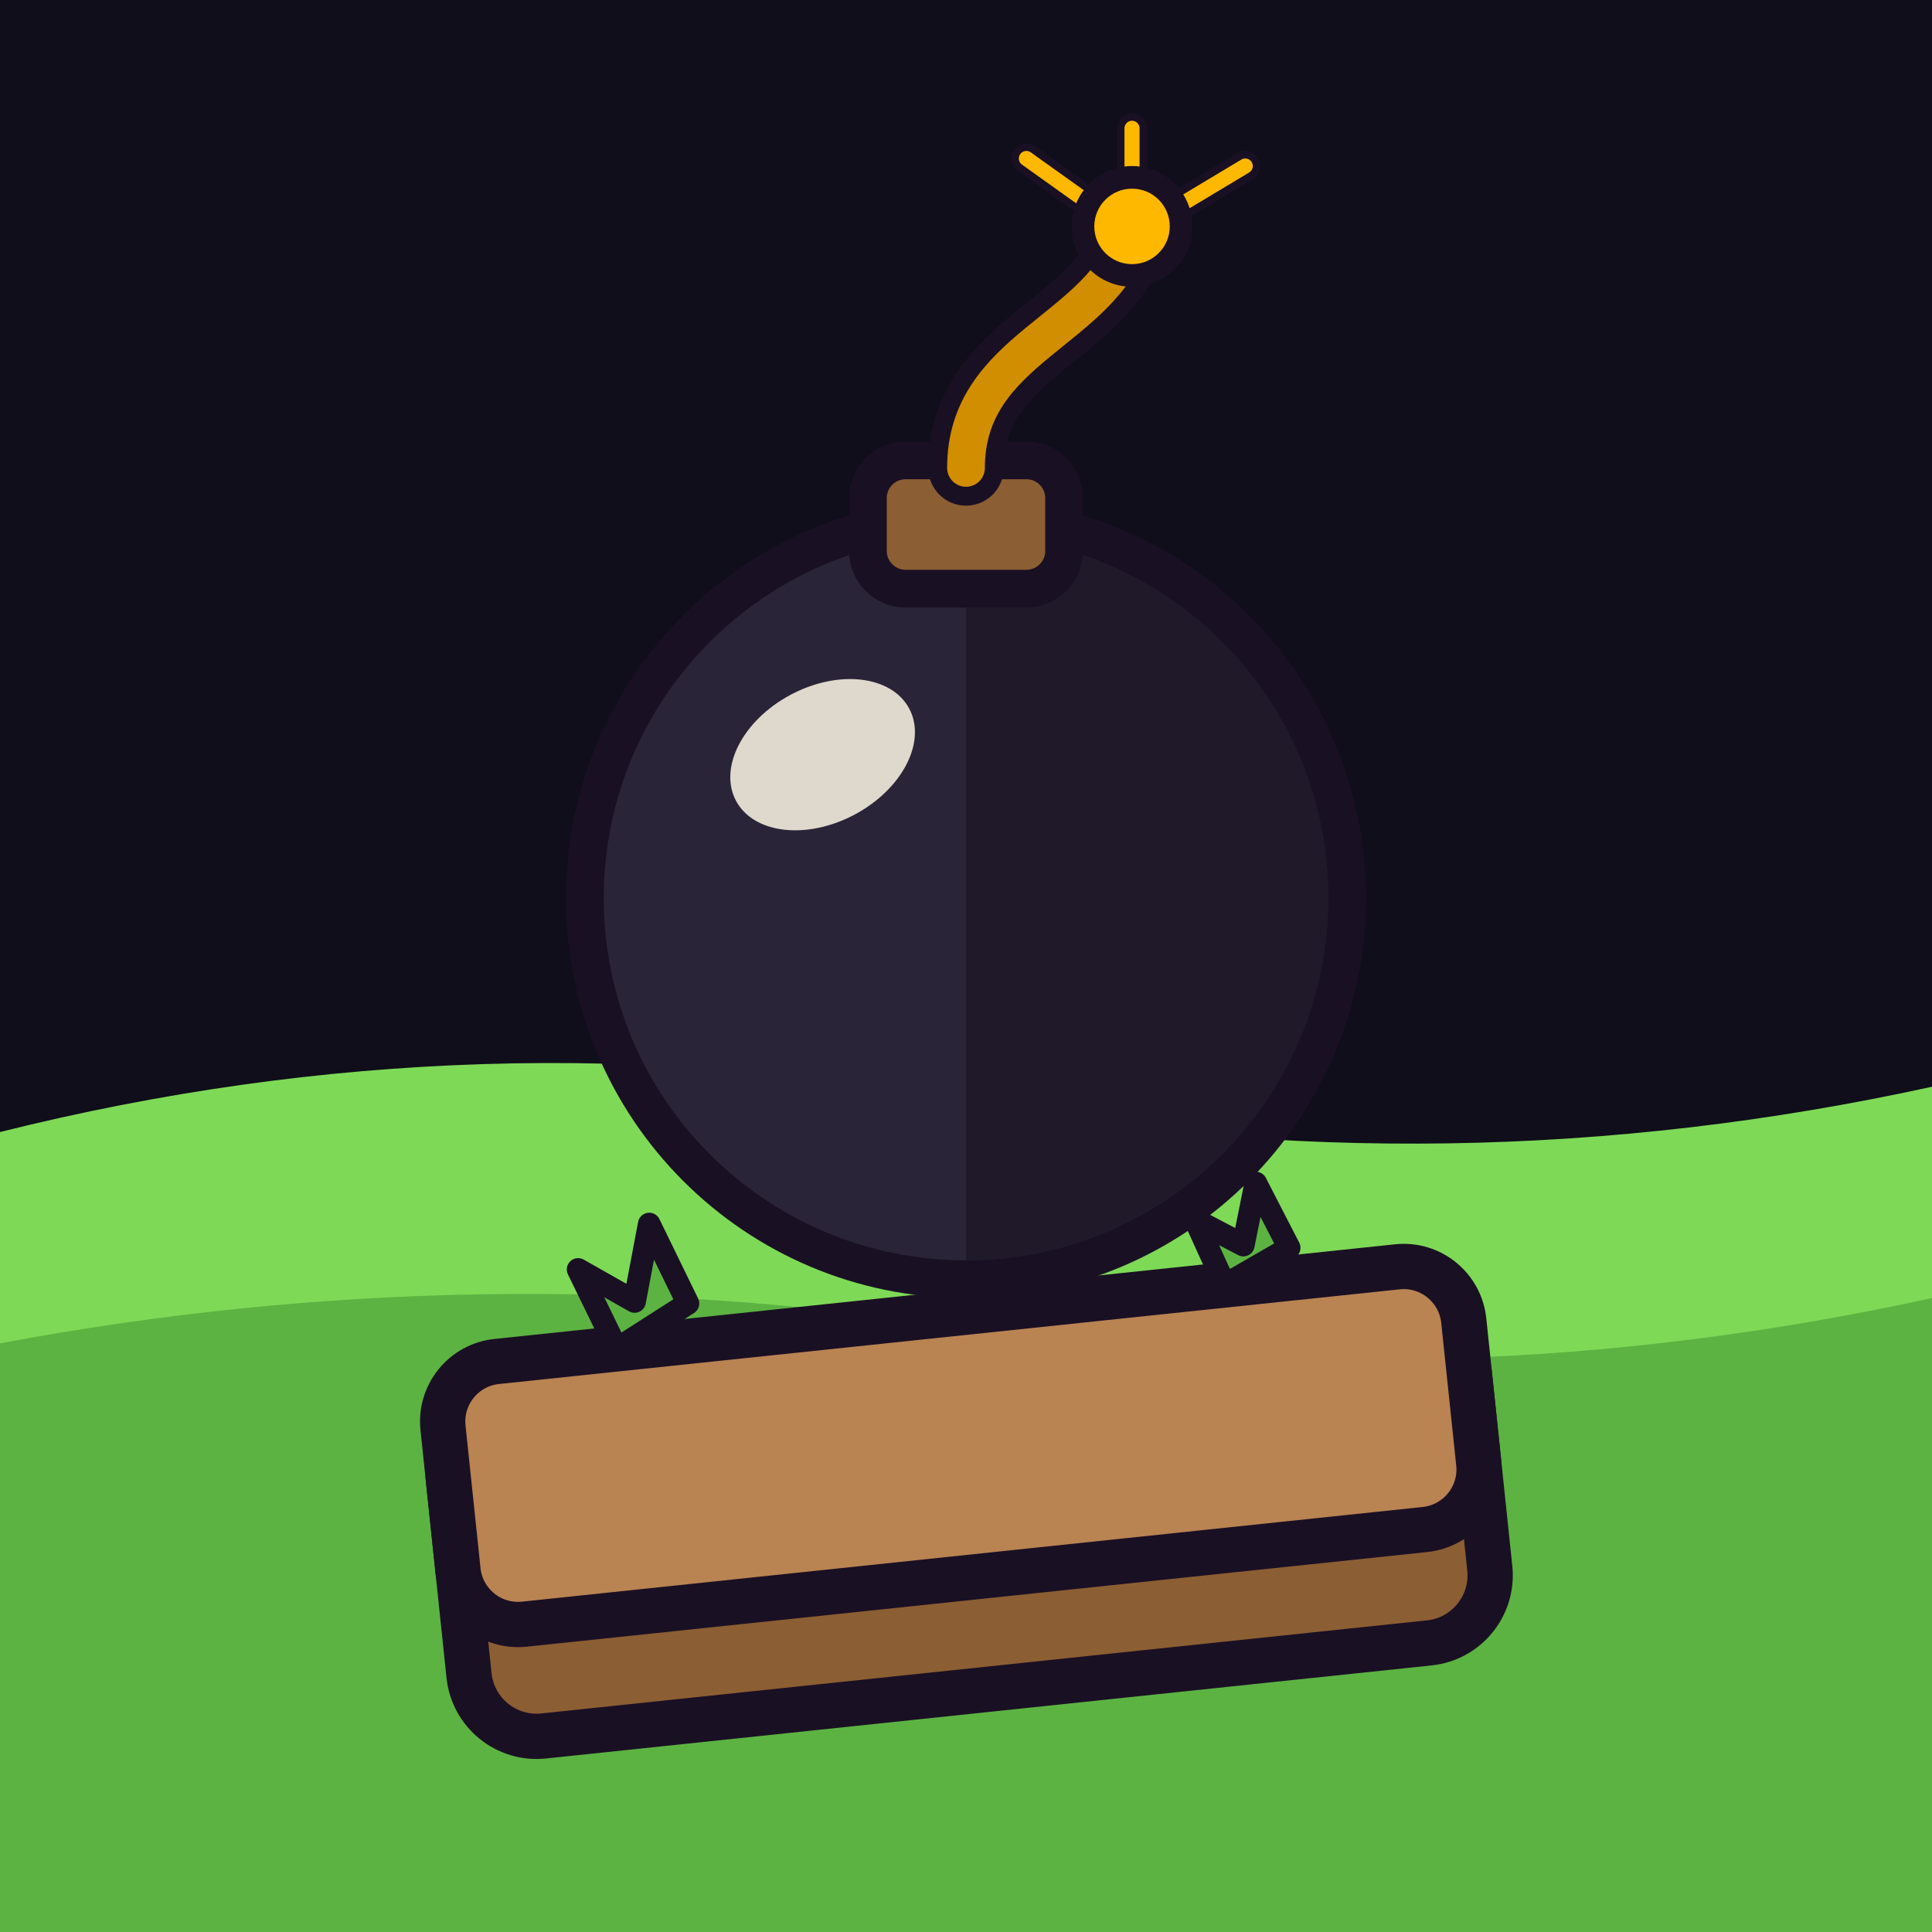
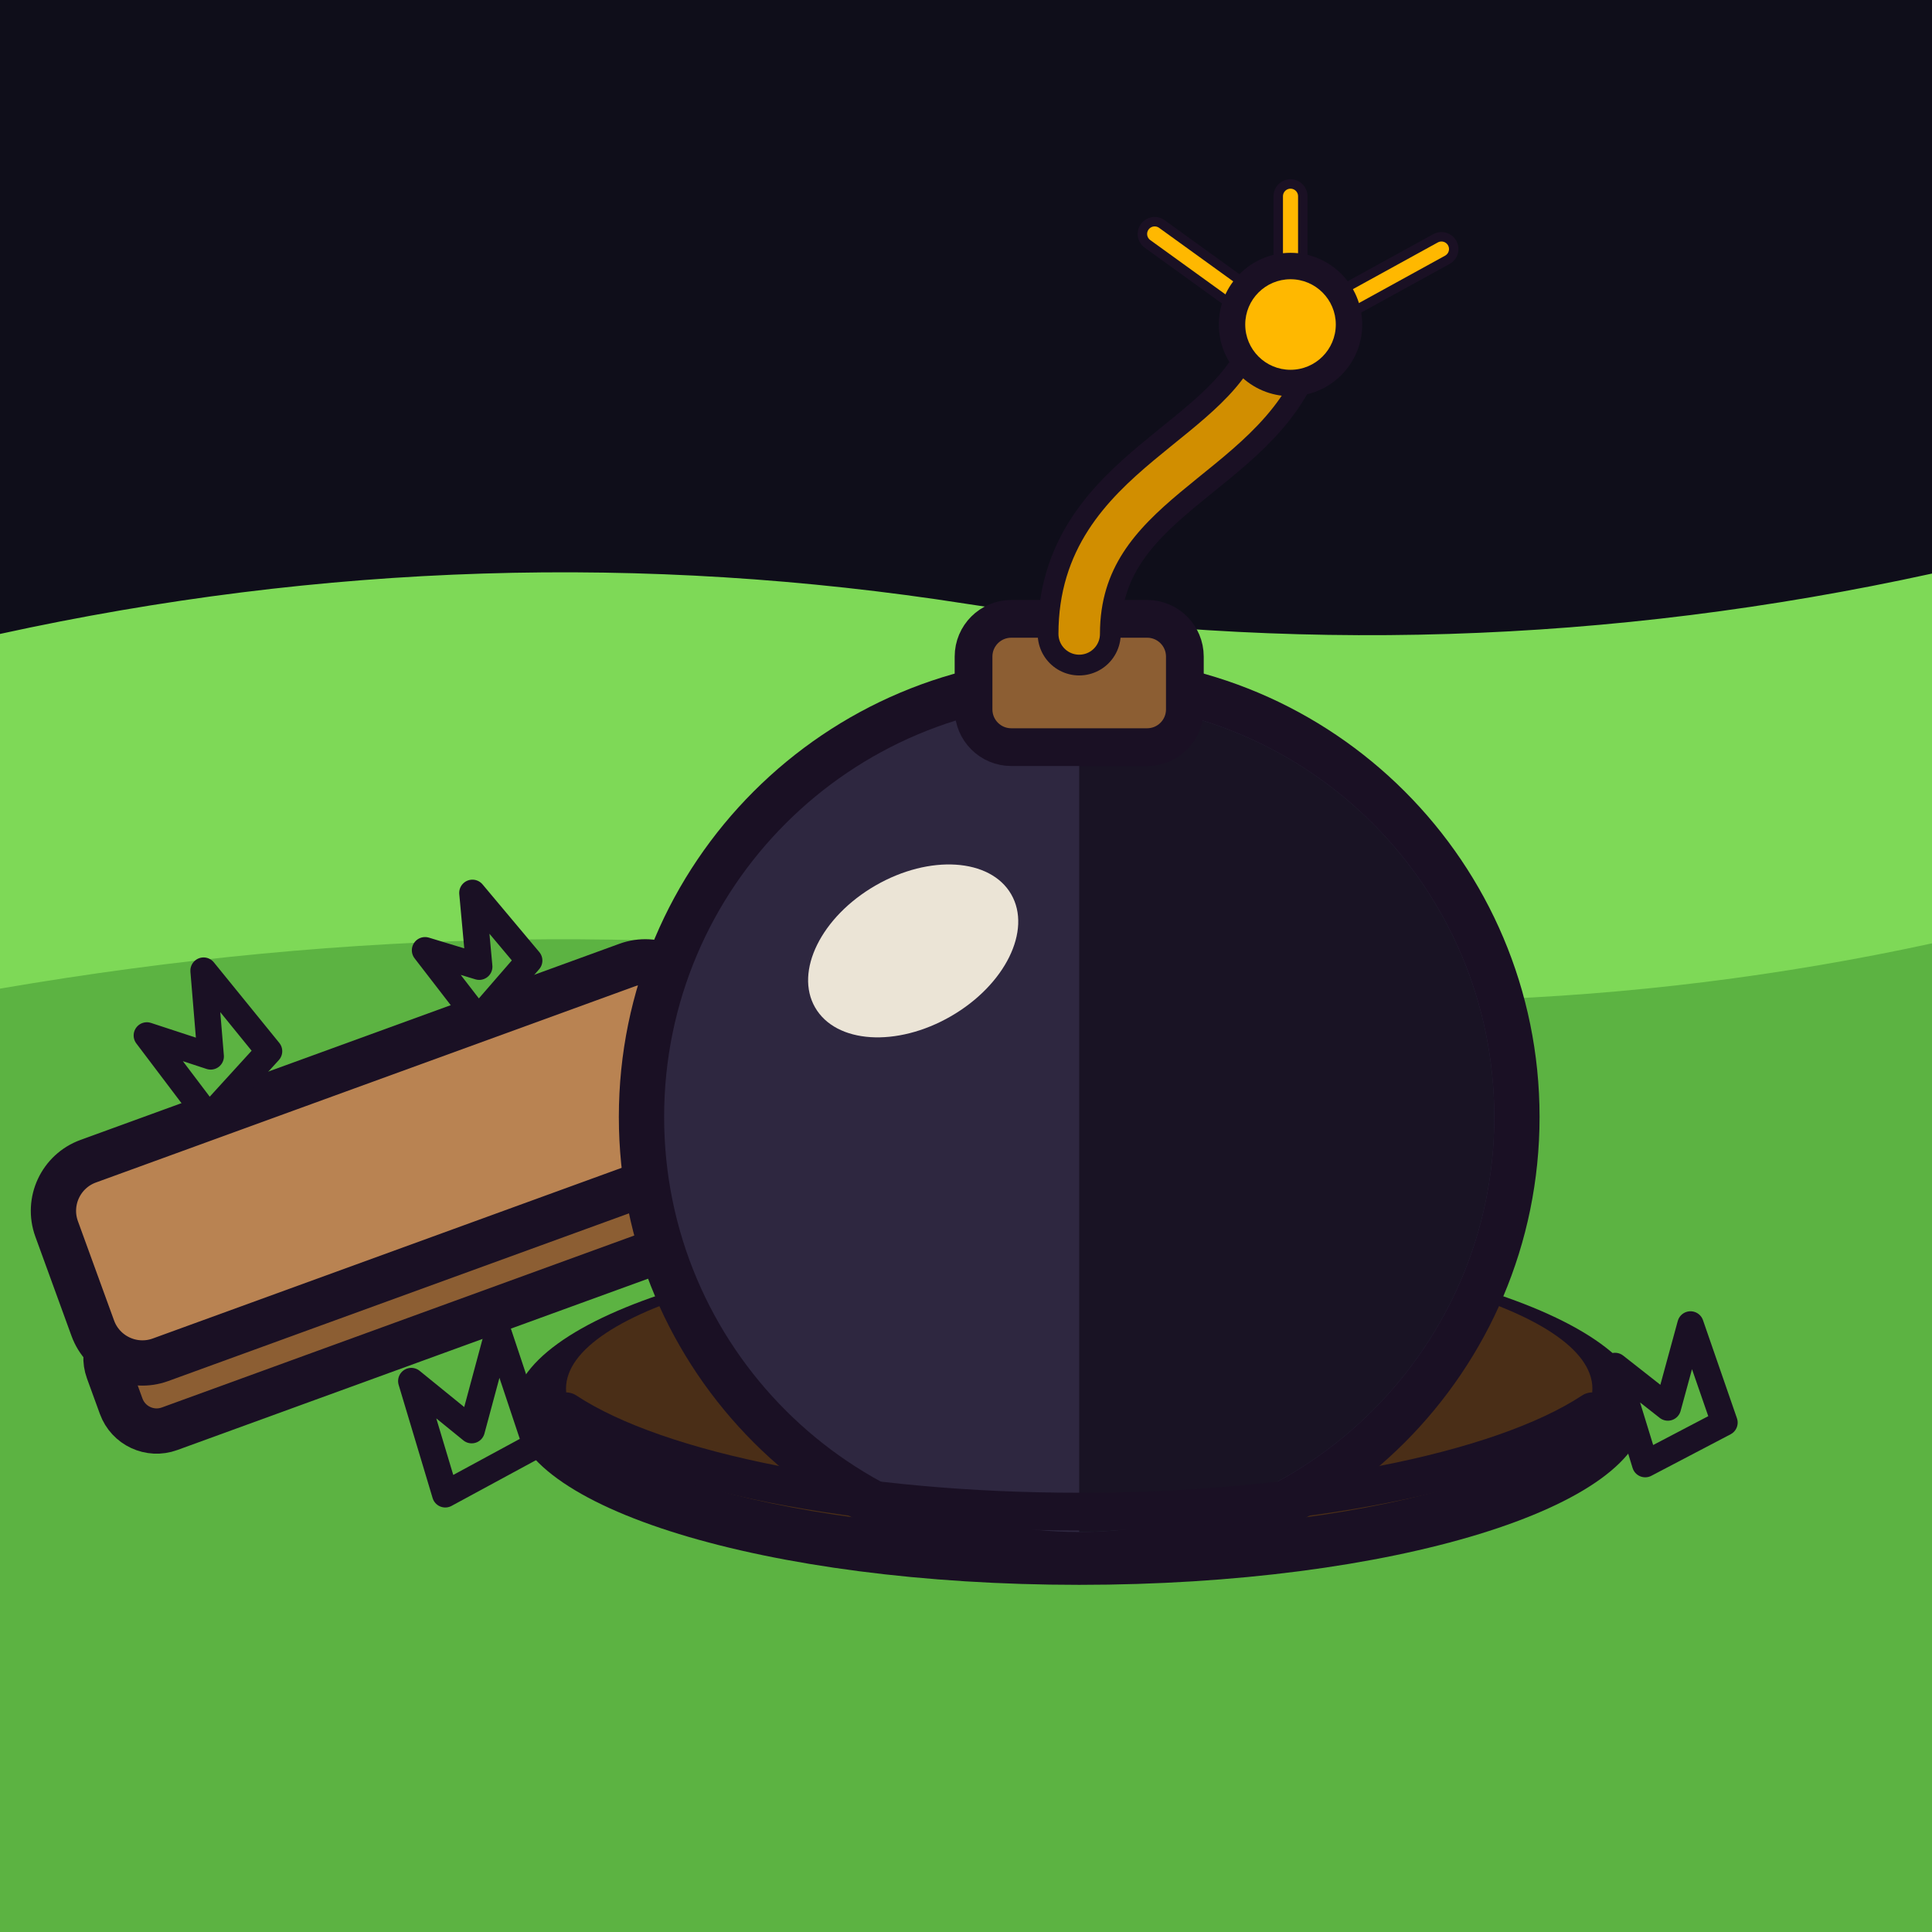
<svg xmlns="http://www.w3.org/2000/svg" viewBox="0 0 512 512" width="512" height="512">
  <rect width="512" height="512" fill="#0F0E1A" />
-   <path d="M0 300 Q128 268 256 292 Q384 316 512 288 L512 512 L0 512 Z" fill="#7ED957" />
-   <path d="M0 356 Q128 332 256 352 Q384 372 512 344 L512 512 L0 512 Z" fill="#5CB342" />
-   <g transform="rotate(-6 256 396)">
-     <rect x="120" y="360" width="272" height="88" rx="18" fill="#8C5E33" stroke="#1A1024" stroke-width="12" />
-     <rect x="120" y="348" width="272" height="70" rx="16" fill="#B98352" stroke="#1A1024" stroke-width="12" />
-     <path d="M168 348 l-8 -22 l14 10 l6 -20 l8 22 z" fill="#5CB342" stroke="#1A1024" stroke-width="6" stroke-linejoin="round" />
-     <path d="M330 348 l-6 -18 l12 8 l5 -16 l7 18 z" fill="#5CB342" stroke="#1A1024" stroke-width="6" stroke-linejoin="round" />
+   <path d="M0 168 Q128 140 256 160 Q384 180 512 152 L512 512 L0 512 Z" fill="#7ED957" />
+   <path d="M0 262 Q140 238 268 258 Q392 276 512 250 L512 512 L0 512 Z" fill="#5CB342" />
+   <g transform="rotate(-20 116 340)">
+     <rect x="26" y="322" width="180" height="30" rx="10" fill="#8C5E33" stroke="#1A1024" stroke-width="12" />
+     <rect x="26" y="278" width="180" height="56" rx="14" fill="#B98352" stroke="#1A1024" stroke-width="12" />
+     <path d="M74 278 l-8 -26 l14 11 l6 -22 l9 26 z" fill="#5CB342" stroke="#1A1024" stroke-width="7" stroke-linejoin="round" />
+     <path d="M150 278 l-7 -22 l12 9 l5 -19 l8 22 z" fill="#5CB342" stroke="#1A1024" stroke-width="7" stroke-linejoin="round" />
  </g>
-   <circle cx="256" cy="238" r="106" fill="#1A1024" />
-   <circle cx="256" cy="238" r="96" fill="#2A2438" />
-   <path d="M256 142 A96 96 0 0 1 256 334 Z" fill="#15101F" opacity="0.55" />
-   <ellipse cx="218" cy="200" rx="26" ry="18" fill="#FFF8E7" opacity="0.85" transform="rotate(-28 218 200)" />
-   <rect x="230" y="122" width="52" height="34" rx="10" fill="#8C5E33" stroke="#1A1024" stroke-width="10" />
-   <path d="M256 124 C256 92 292 88 300 62" fill="none" stroke="#1A1024" stroke-width="20" stroke-linecap="round" />
-   <path d="M256 124 C256 92 292 88 300 62" fill="none" stroke="#D18E00" stroke-width="10" stroke-linecap="round" />
-   <g stroke="#1A1024" stroke-width="8" stroke-linecap="round">
-     <line x1="300" y1="62" x2="300" y2="34" />
-     <line x1="300" y1="62" x2="330" y2="44" />
-     <line x1="300" y1="62" x2="272" y2="42" />
+   <ellipse cx="286" cy="374" rx="150" ry="46" fill="#1A1024" />
+   <ellipse cx="286" cy="368" rx="136" ry="38" fill="#4A2E17" />
+   <circle cx="286" cy="296" r="122" fill="#1A1024" />
+   <circle cx="286" cy="296" r="110" fill="#2E2740" />
+   <path d="M286 186 A110 110 0 0 1 286 406 Z" fill="#191324" />
+   <ellipse cx="242" cy="252" rx="30" ry="20" fill="#FFF8E7" opacity="0.9" transform="rotate(-30 242 252)" />
+   <path d="M150 374 A150 46 0 0 0 422 374 A150 46 0 0 1 150 374 Z" fill="#4A2E17" stroke="#1A1024" stroke-width="10" stroke-linejoin="round" />
+   <rect x="258" y="164" width="56" height="34" rx="10" fill="#8C5E33" stroke="#1A1024" stroke-width="10" />
+   <path d="M286 168 C286 128 330 122 340 92" fill="none" stroke="#1A1024" stroke-width="22" stroke-linecap="round" />
+   <path d="M286 168 C286 128 330 122 340 92" fill="none" stroke="#D18E00" stroke-width="11" stroke-linecap="round" />
+   <g stroke="#1A1024" stroke-width="9" stroke-linecap="round">
+     <line x1="342" y1="88" x2="342" y2="52" />
+     <line x1="342" y1="88" x2="382" y2="66" />
+     <line x1="342" y1="88" x2="306" y2="62" />
  </g>
  <g stroke="#FFB800" stroke-width="4" stroke-linecap="round">
-     <line x1="300" y1="62" x2="300" y2="34" />
-     <line x1="300" y1="62" x2="330" y2="44" />
-     <line x1="300" y1="62" x2="272" y2="42" />
+     <line x1="342" y1="88" x2="342" y2="52" />
+     <line x1="342" y1="88" x2="382" y2="66" />
+     <line x1="342" y1="88" x2="306" y2="62" />
  </g>
-   <circle cx="300" cy="60" r="16" fill="#1A1024" />
-   <circle cx="300" cy="60" r="10" fill="#FFB800" />
+   <circle cx="342" cy="86" r="19" fill="#1A1024" />
+   <circle cx="342" cy="86" r="12" fill="#FFB800" />
+   <path d="M118 396 l-9 -30 l16 13 l7 -26 l10 30 z" fill="#5CB342" stroke="#1A1024" stroke-width="7" stroke-linejoin="round" />
+   <path d="M436 388 l-8 -26 l14 11 l6 -22 l9 26 z" fill="#5CB342" stroke="#1A1024" stroke-width="7" stroke-linejoin="round" />
</svg>
